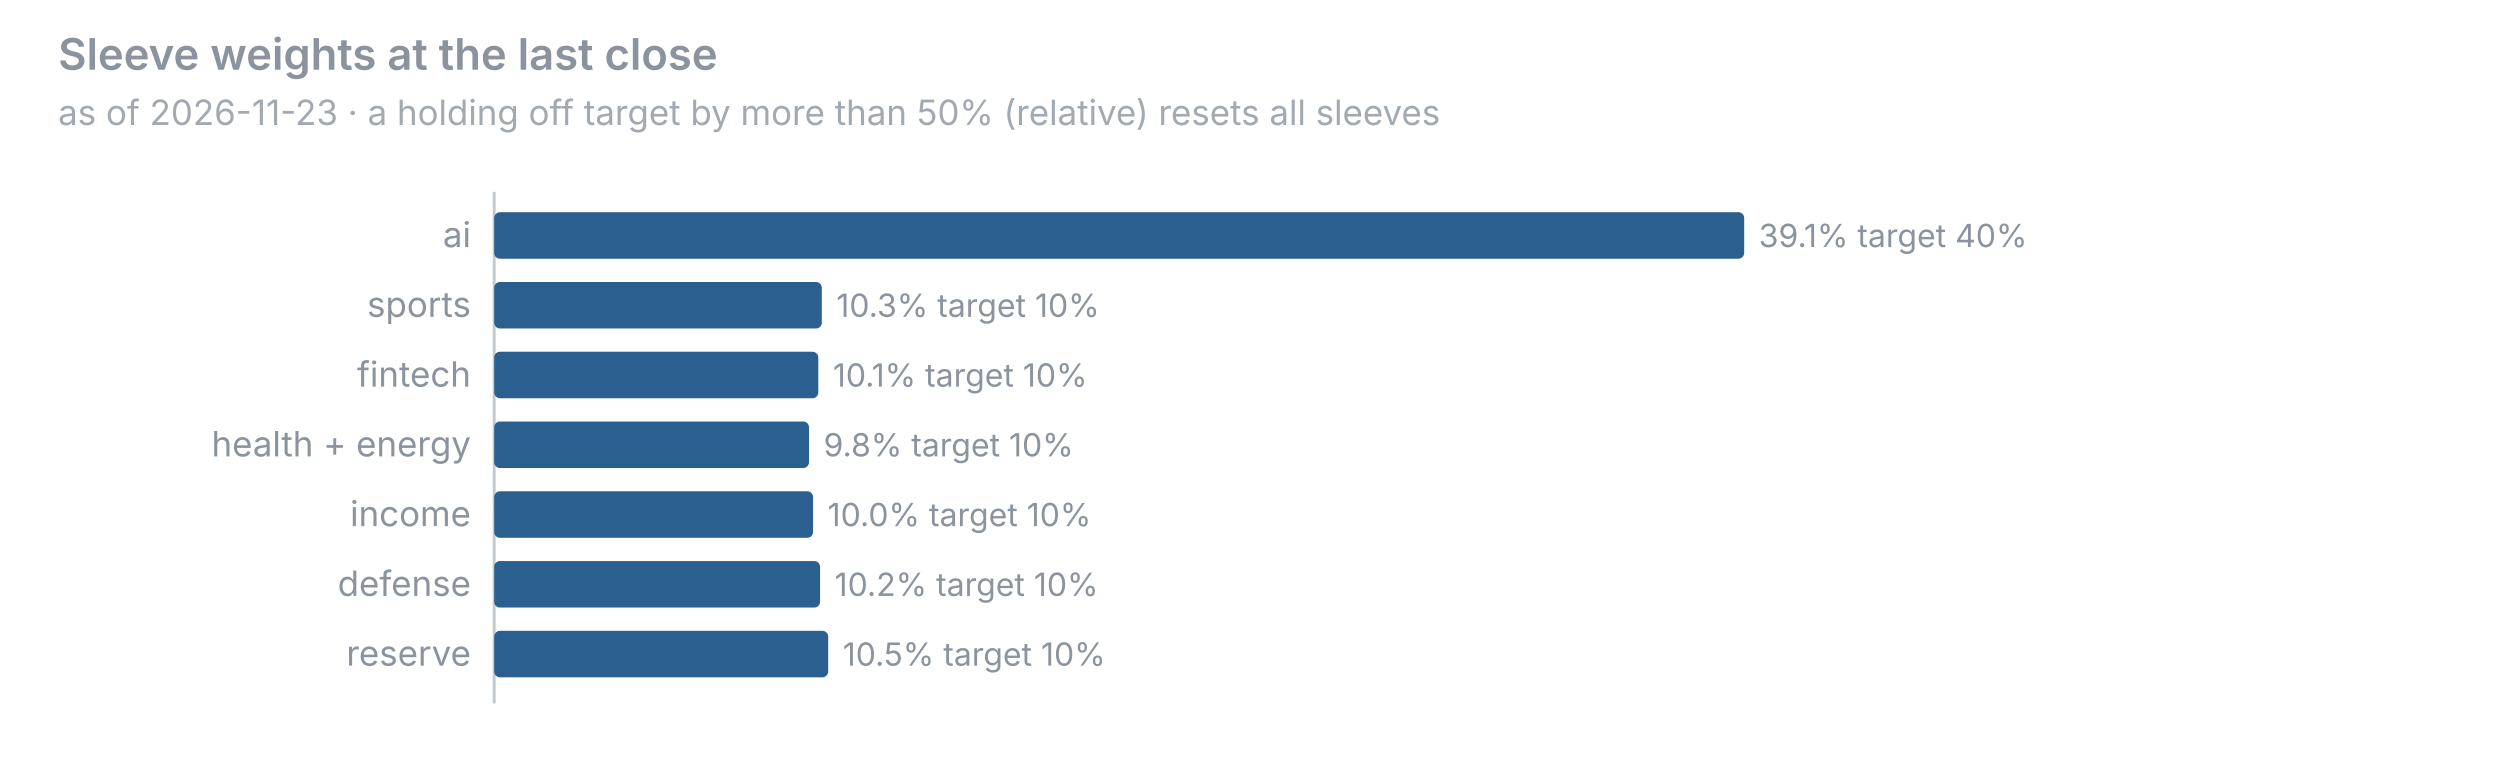
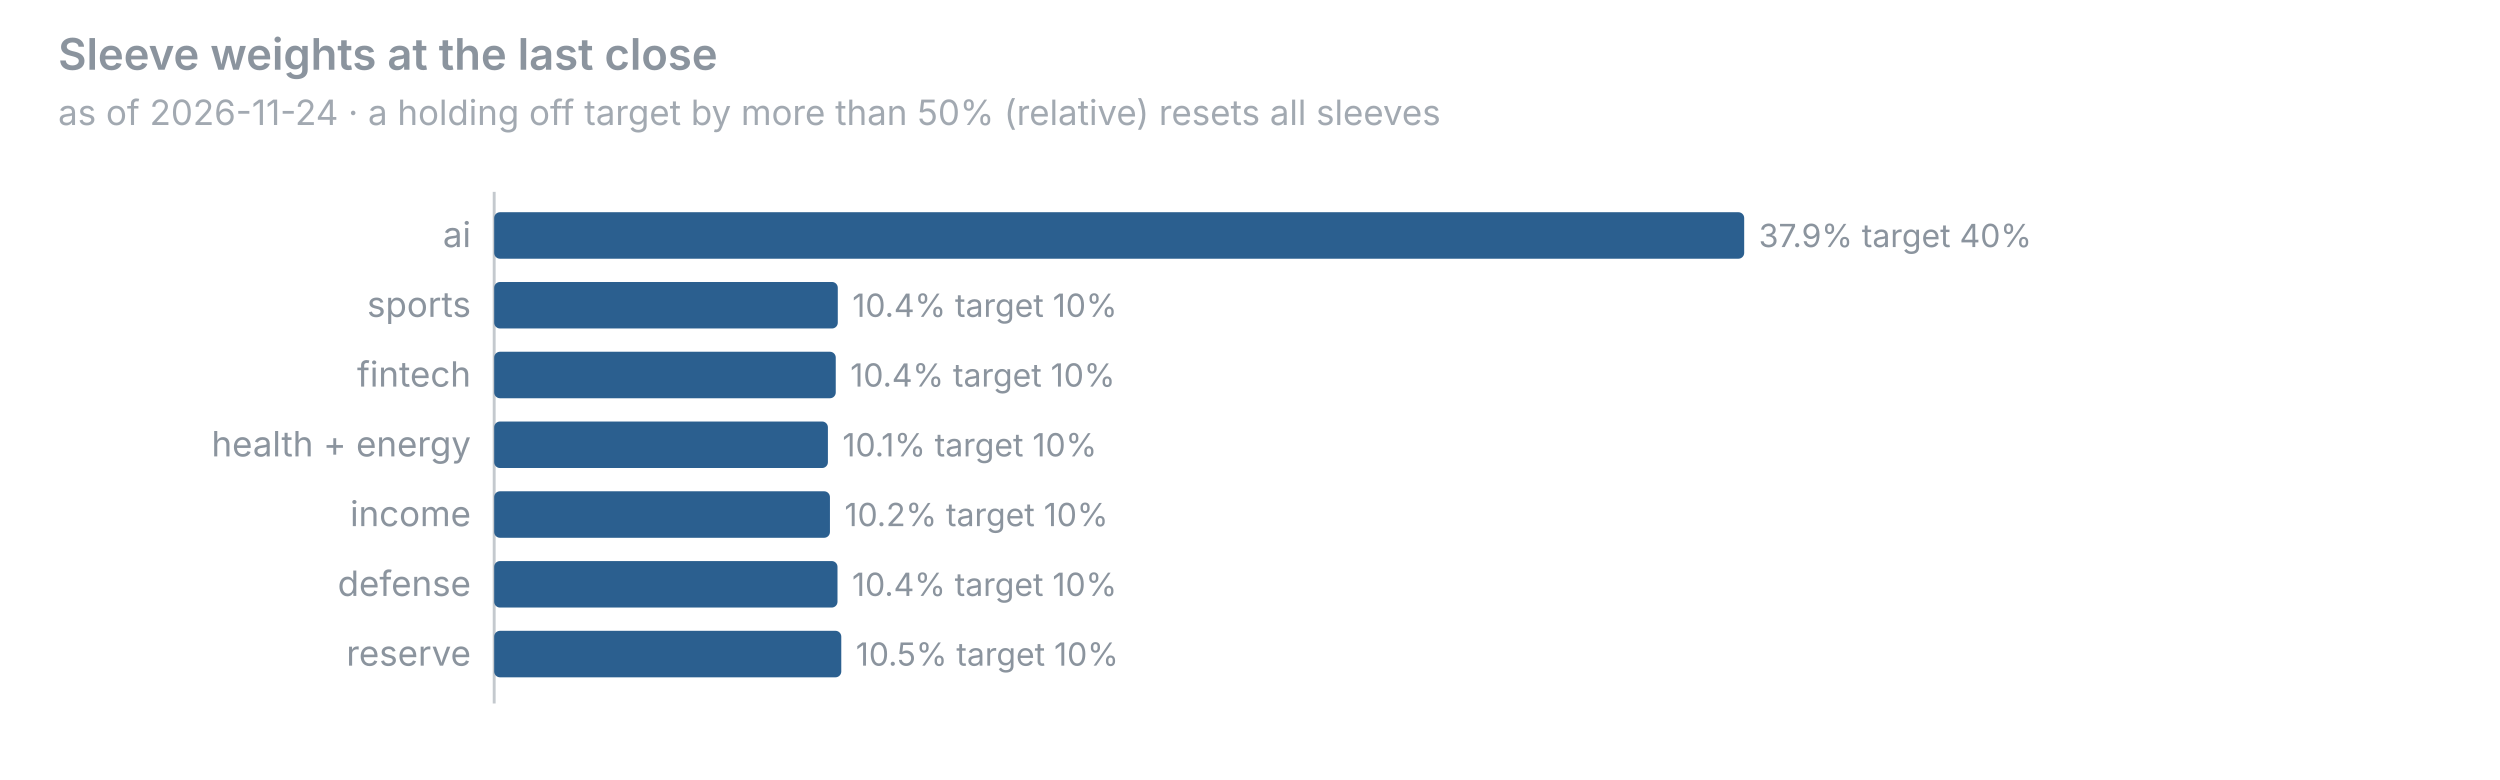
<svg xmlns="http://www.w3.org/2000/svg" viewBox="0 0 860 268" font-family="ui-sans-serif,system-ui,-apple-system,sans-serif">
  <text x="20" y="24" font-size="15" font-weight="600" fill="#8b949e">Sleeve weights at the last close</text>
-   <text x="20" y="43" font-size="12" fill="#8b949e" opacity="0.8">as of 2026-11-23 · a holding off target by more than 50% (relative) resets all sleeves</text>
+   <text x="20" y="43" font-size="12" fill="#8b949e" opacity="0.8">as of 2026-11-24 · a holding off target by more than 50% (relative) resets all sleeves</text>
  <line x1="170.0" y1="66" x2="170.0" y2="242" stroke="#8b949e" stroke-opacity="0.5" />
  <rect x="170.0" y="73" width="430.0" height="16" fill="#2b5f8f" rx="2" />
  <text x="162" y="85.0" font-size="12" fill="#8b949e" text-anchor="end">ai</text>
-   <text x="605.0" y="85.0" font-size="11" fill="#8b949e" text-anchor="start">39.1%  target 40%</text>
-   <rect x="170.0" y="97" width="112.7" height="16" fill="#2b5f8f" rx="2" />
+   <text x="605.0" y="85.0" font-size="11" fill="#8b949e" text-anchor="start">37.9%  target 40%</text>
+   <rect x="170.0" y="97" width="118.2" height="16" fill="#2b5f8f" rx="2" />
  <text x="162" y="109.0" font-size="12" fill="#8b949e" text-anchor="end">sports</text>
-   <text x="287.7" y="109.0" font-size="11" fill="#8b949e" text-anchor="start">10.3%  target 10%</text>
-   <rect x="170.0" y="121" width="111.5" height="16" fill="#2b5f8f" rx="2" />
+   <text x="293.2" y="109.0" font-size="11" fill="#8b949e" text-anchor="start">10.4%  target 10%</text>
+   <rect x="170.0" y="121" width="117.5" height="16" fill="#2b5f8f" rx="2" />
  <text x="162" y="133.0" font-size="12" fill="#8b949e" text-anchor="end">fintech</text>
-   <text x="286.5" y="133.0" font-size="11" fill="#8b949e" text-anchor="start">10.1%  target 10%</text>
-   <rect x="170.0" y="145" width="108.3" height="16" fill="#2b5f8f" rx="2" />
+   <text x="292.5" y="133.0" font-size="11" fill="#8b949e" text-anchor="start">10.4%  target 10%</text>
+   <rect x="170.0" y="145" width="114.8" height="16" fill="#2b5f8f" rx="2" />
  <text x="162" y="157.0" font-size="12" fill="#8b949e" text-anchor="end">health + energy</text>
-   <text x="283.3" y="157.0" font-size="11" fill="#8b949e" text-anchor="start">9.8%  target 10%</text>
-   <rect x="170.0" y="169" width="109.7" height="16" fill="#2b5f8f" rx="2" />
+   <text x="289.8" y="157.0" font-size="11" fill="#8b949e" text-anchor="start">10.1%  target 10%</text>
+   <rect x="170.0" y="169" width="115.5" height="16" fill="#2b5f8f" rx="2" />
  <text x="162" y="181.0" font-size="12" fill="#8b949e" text-anchor="end">income</text>
-   <text x="284.7" y="181.0" font-size="11" fill="#8b949e" text-anchor="start">10.0%  target 10%</text>
-   <rect x="170.0" y="193" width="112.1" height="16" fill="#2b5f8f" rx="2" />
+   <text x="290.5" y="181.0" font-size="11" fill="#8b949e" text-anchor="start">10.2%  target 10%</text>
+   <rect x="170.0" y="193" width="118.1" height="16" fill="#2b5f8f" rx="2" />
  <text x="162" y="205.0" font-size="12" fill="#8b949e" text-anchor="end">defense</text>
-   <text x="287.1" y="205.0" font-size="11" fill="#8b949e" text-anchor="start">10.2%  target 10%</text>
-   <rect x="170.0" y="217" width="114.9" height="16" fill="#2b5f8f" rx="2" />
+   <text x="293.1" y="205.0" font-size="11" fill="#8b949e" text-anchor="start">10.4%  target 10%</text>
+   <rect x="170.0" y="217" width="119.4" height="16" fill="#2b5f8f" rx="2" />
  <text x="162" y="229.0" font-size="12" fill="#8b949e" text-anchor="end">reserve</text>
-   <text x="289.9" y="229.0" font-size="11" fill="#8b949e" text-anchor="start">10.5%  target 10%</text>
+   <text x="294.4" y="229.0" font-size="11" fill="#8b949e" text-anchor="start">10.5%  target 10%</text>
</svg>
